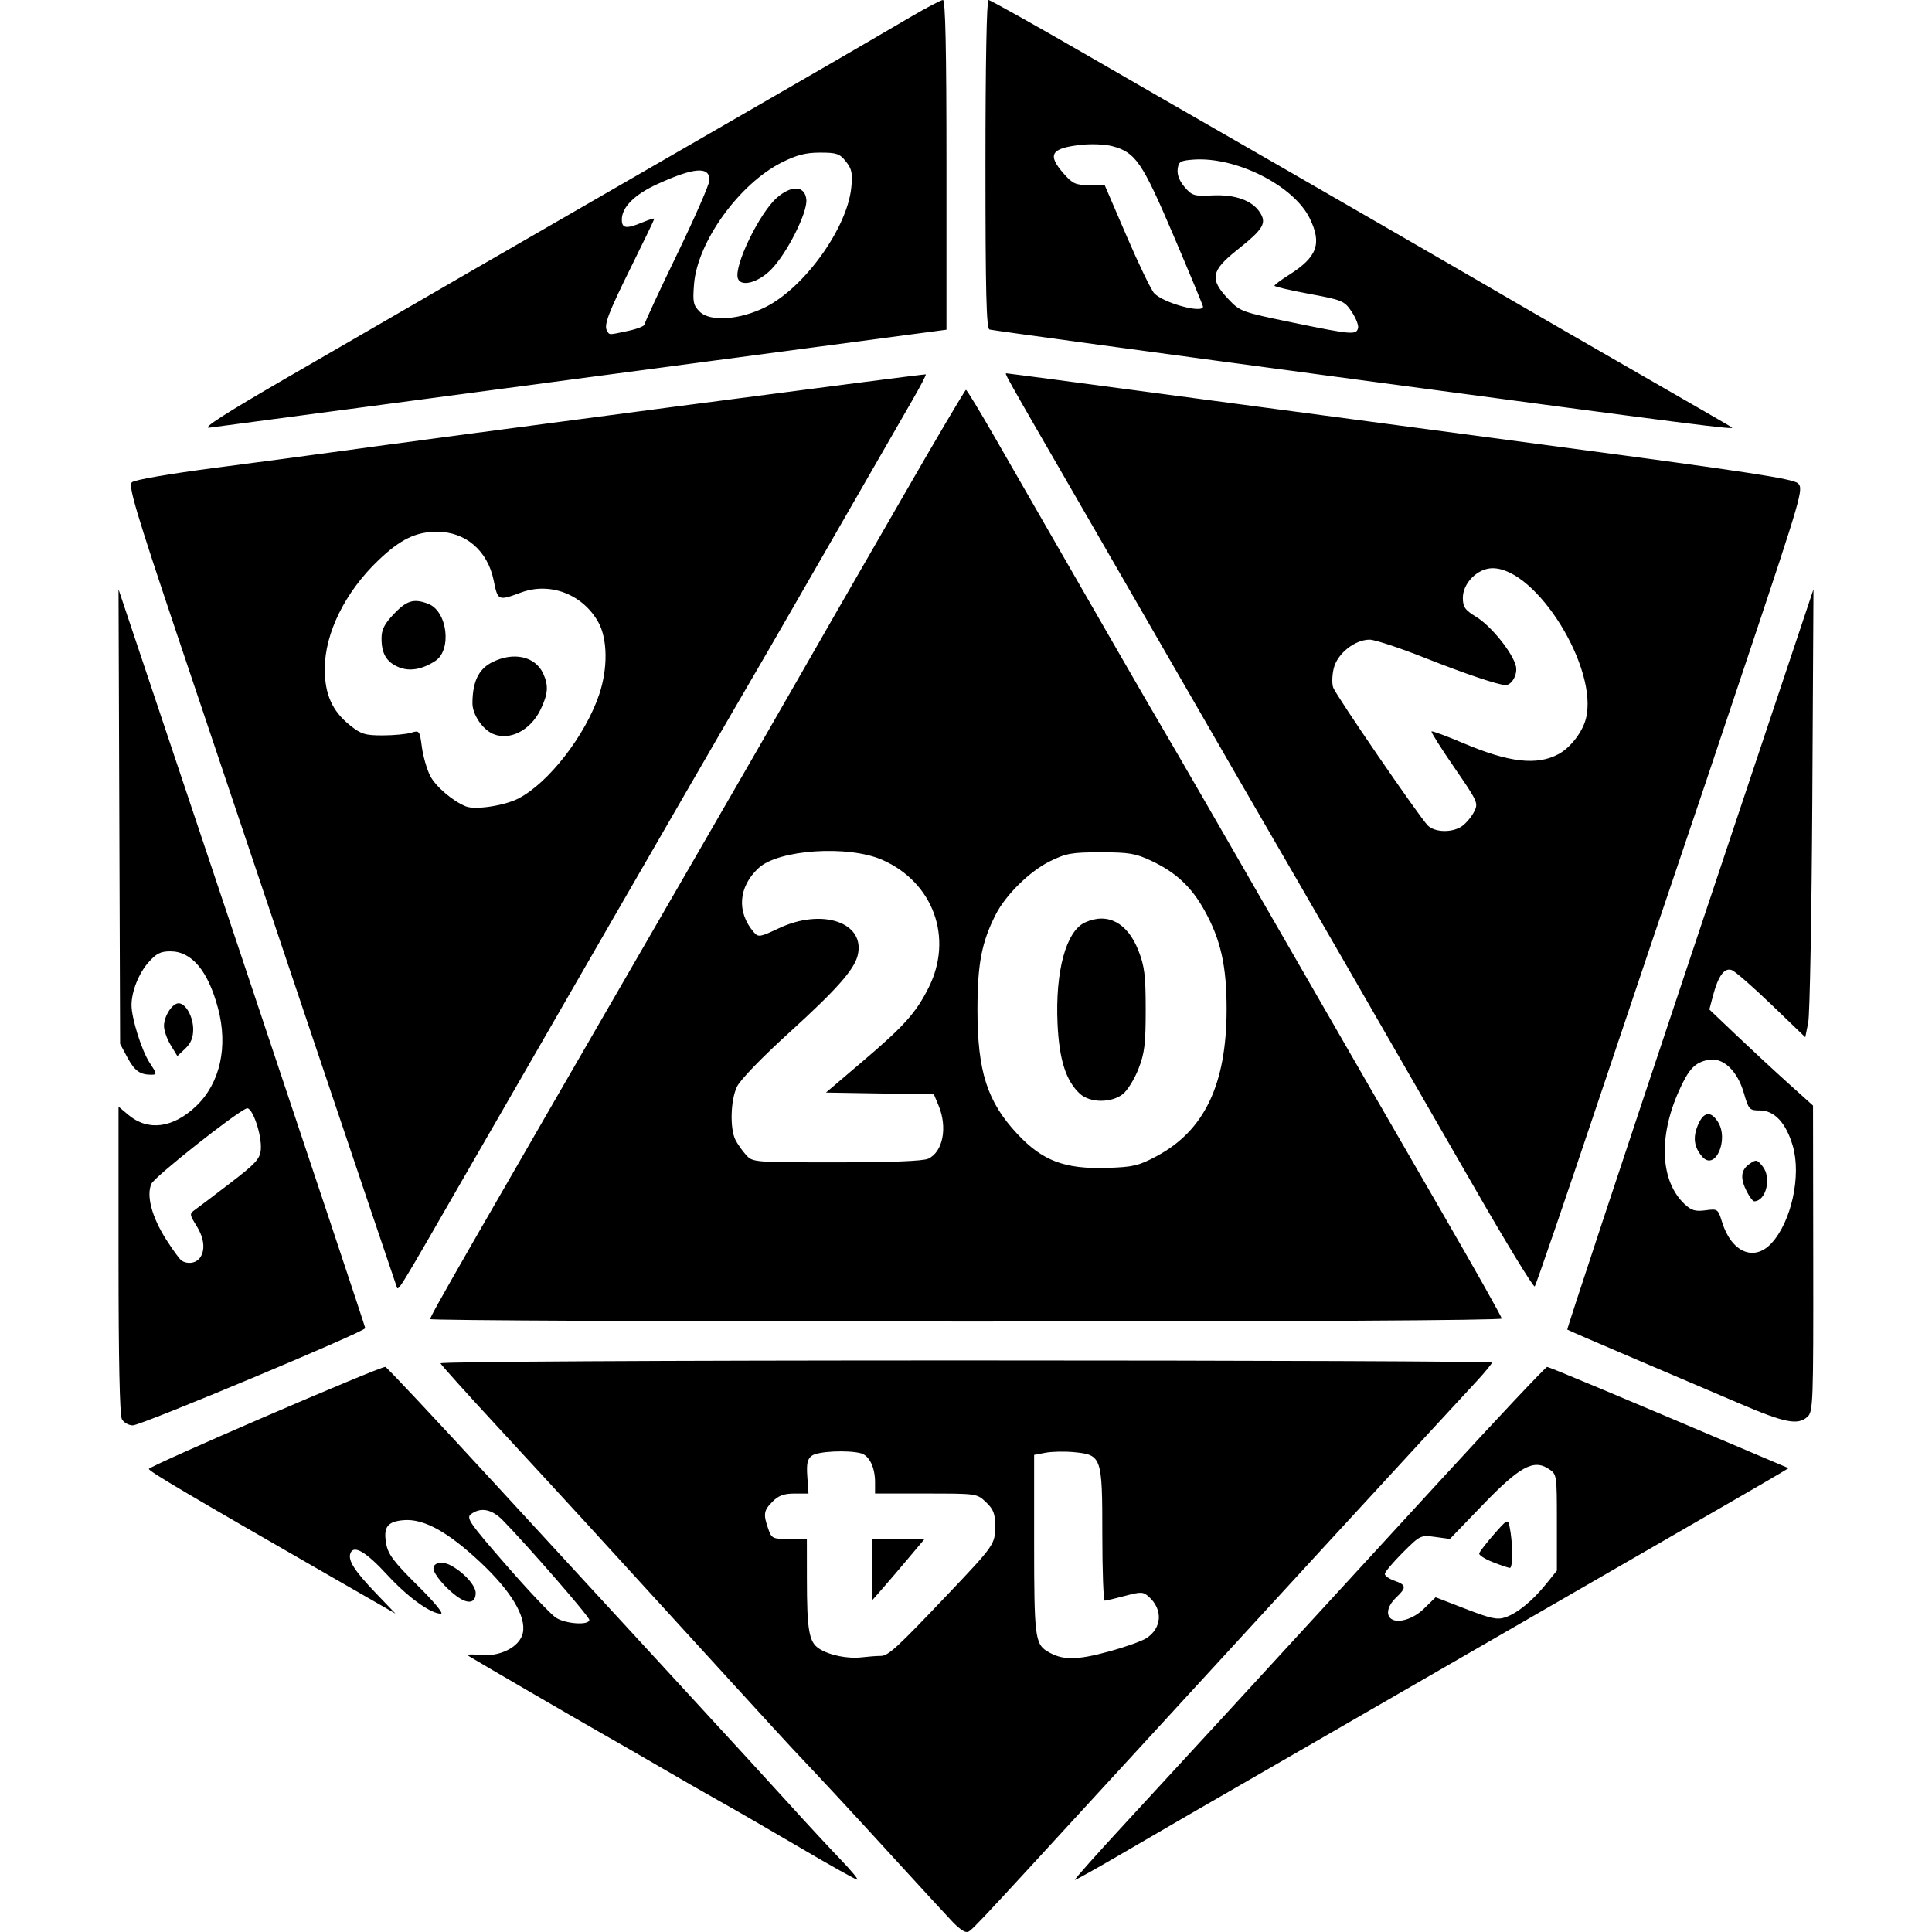
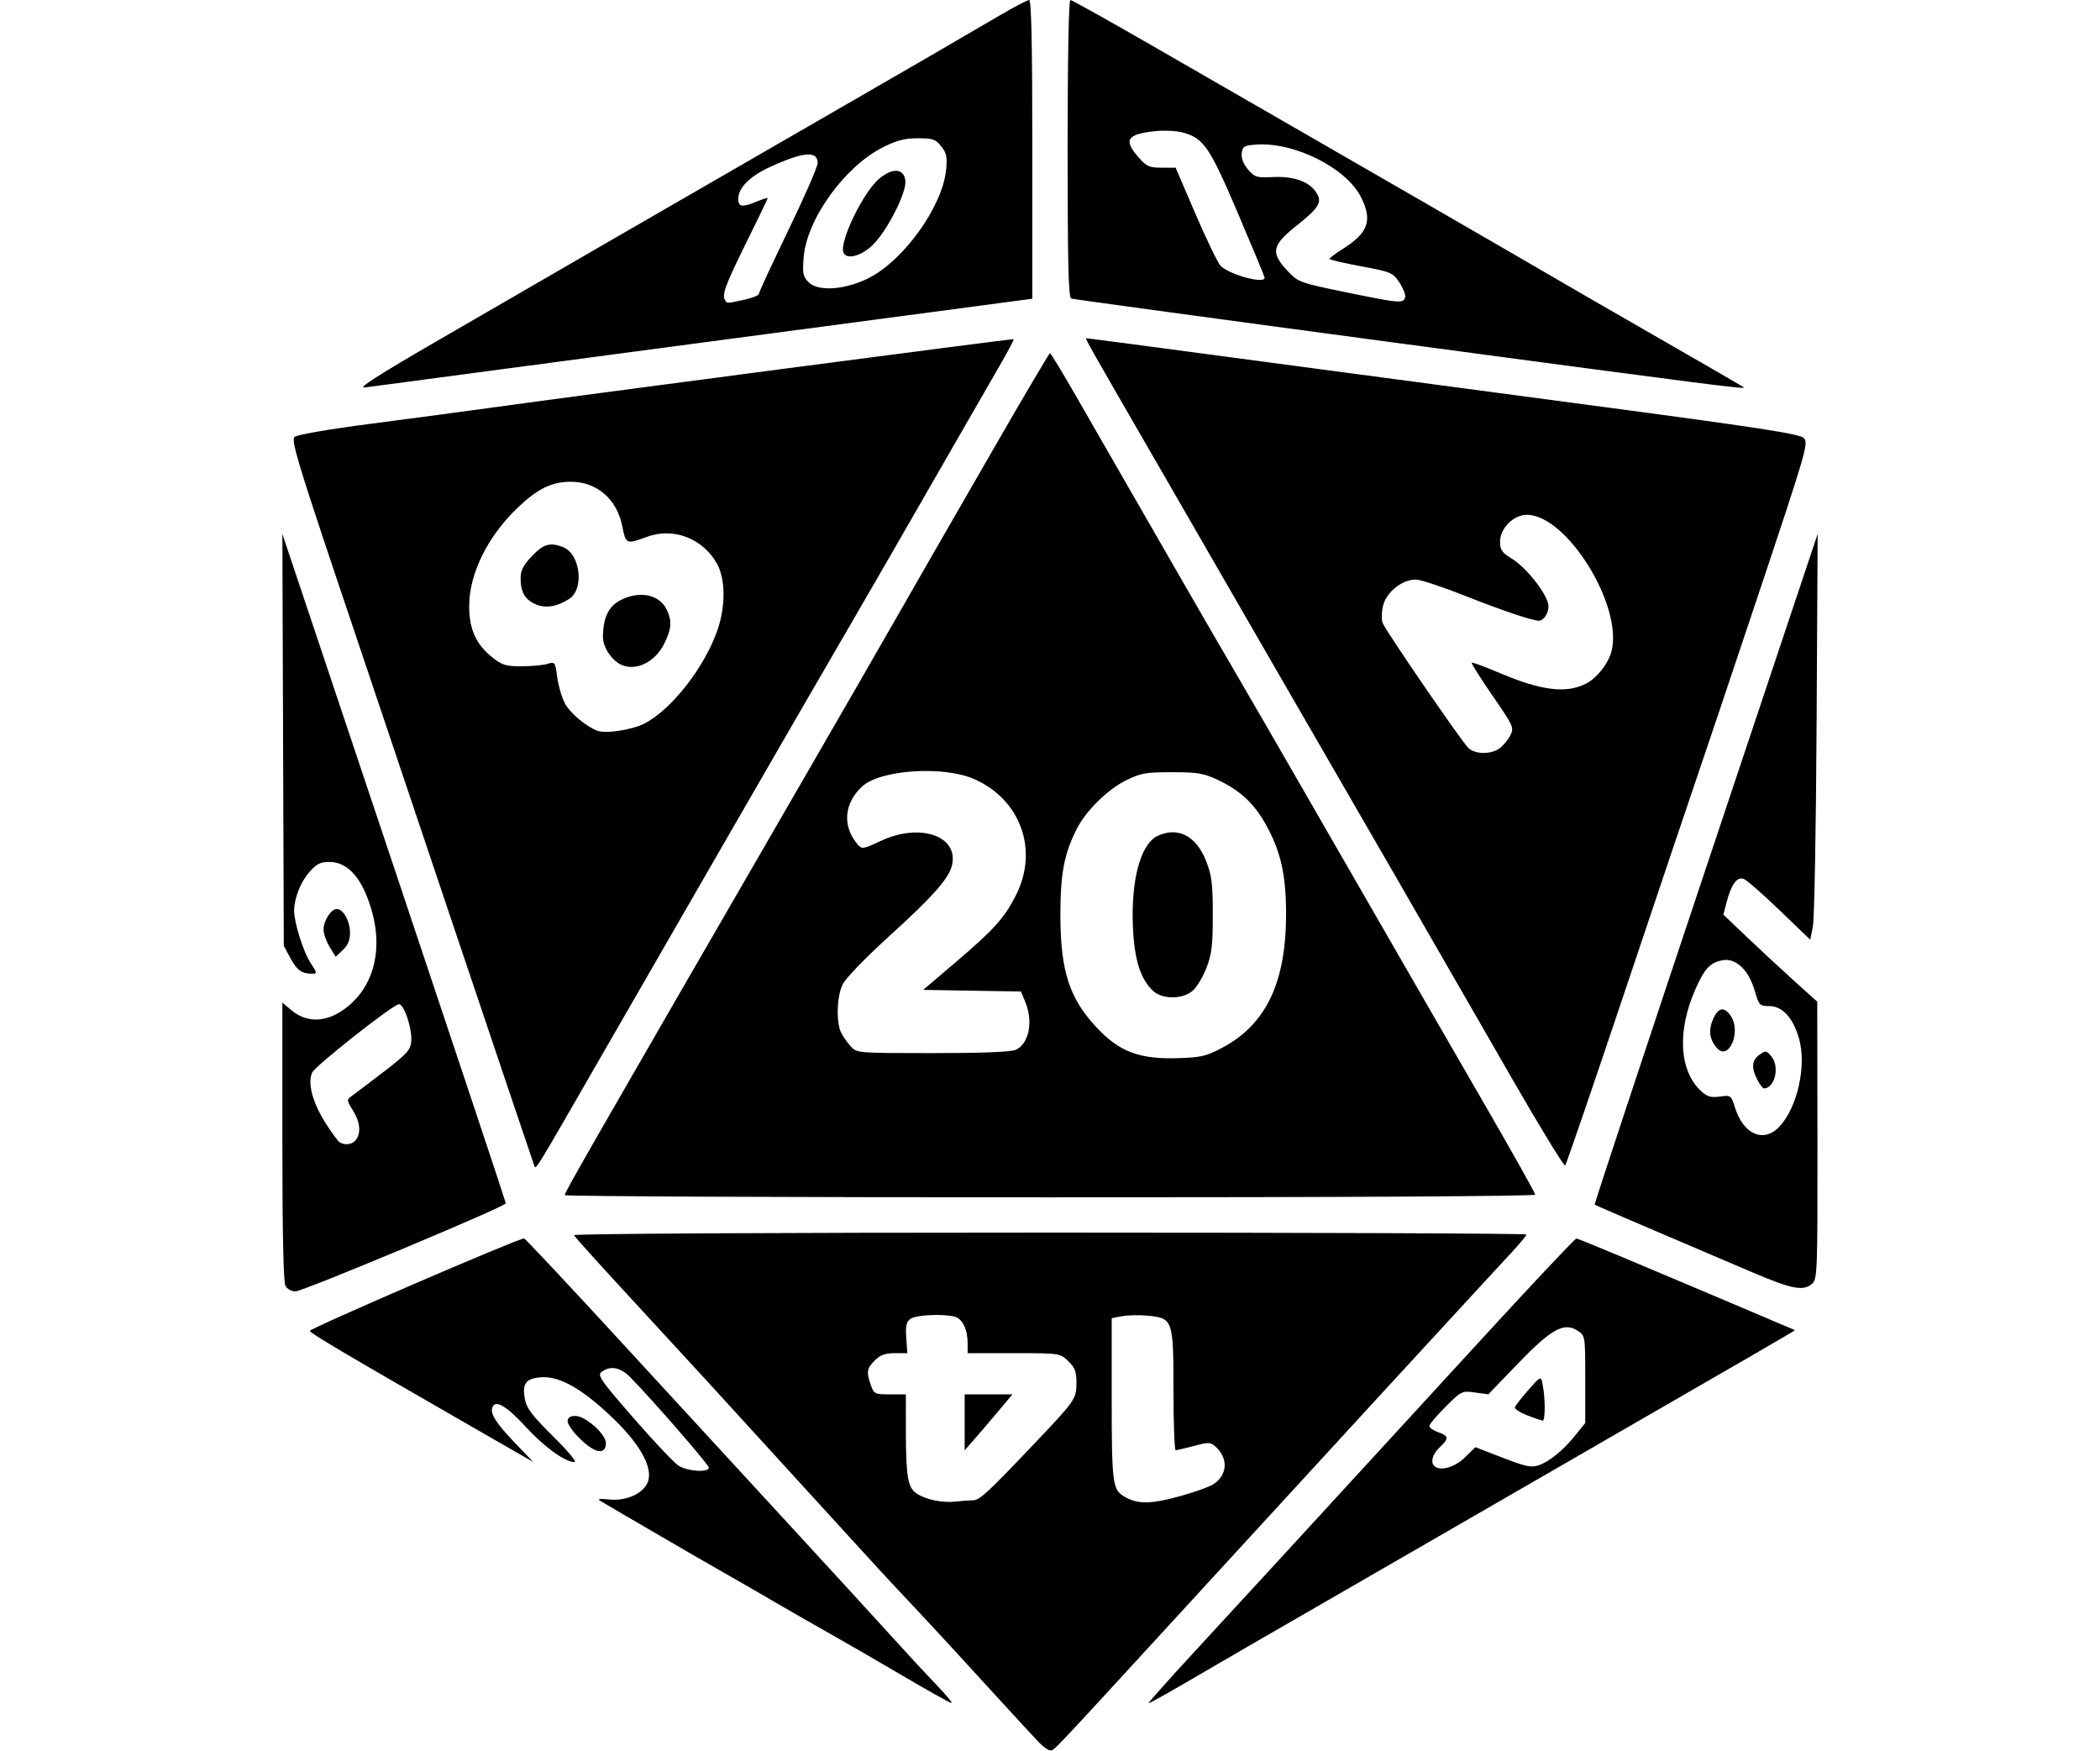
- <svg xmlns="http://www.w3.org/2000/svg" width="100mm" height="100mm" viewBox="0 0 100 100" version="1.1" id="svg8">
+ <svg xmlns="http://www.w3.org/2000/svg" width="120mm" height="100mm" viewBox="0 0 120 100" version="1.1" id="svg8">
  <defs id="defs2" />
  <g id="layer1" transform="translate(0,-197)">
-     <path style="fill:#000000;stroke-width:0.168" d="m 49.355,296.528 c -0.247,-0.257 -1.621,-1.749 -3.054,-3.317 -2.305,-2.522 -3.516,-3.829 -5.294,-5.713 -0.277,-0.294 -1.525,-1.654 -2.773,-3.023 -2.356,-2.584 -5.149,-5.643 -7.91,-8.662 -0.884,-0.967 -2.926,-3.185 -4.538,-4.929 -1.612,-1.744 -2.955,-3.237 -2.986,-3.319 -0.032,-0.086 11.461,-0.149 27.183,-0.149 14.982,0 27.24,0.049 27.24,0.109 0,0.06 -0.356,0.495 -0.791,0.966 -0.435,0.472 -1.594,1.727 -2.576,2.79 -2.006,2.171 -6.612,7.183 -16.129,17.553 -7.944,8.655 -7.476,8.16 -7.721,8.16 -0.112,0 -0.405,-0.21 -0.652,-0.467 z m -3.775,-13.817 c 0.397,-0.002 0.812,-0.383 3.51,-3.223 2.366,-2.491 2.421,-2.569 2.421,-3.493 0,-0.642 -0.086,-0.869 -0.471,-1.238 -0.471,-0.451 -0.476,-0.452 -3.109,-0.452 h -2.638 v -0.58 c 0,-0.777 -0.298,-1.387 -0.735,-1.504 -0.66,-0.177 -2.223,-0.103 -2.529,0.121 -0.24,0.175 -0.29,0.401 -0.242,1.093 l 0.06,0.871 -0.722,-10e-5 c -0.542,-8e-5 -0.824,0.102 -1.134,0.412 -0.462,0.462 -0.493,0.651 -0.228,1.411 0.176,0.506 0.225,0.529 1.092,0.529 h 0.908 l 0.002,2.059 c 0.002,2.667 0.107,3.273 0.625,3.612 0.531,0.348 1.487,0.542 2.23,0.453 0.324,-0.039 0.755,-0.071 0.96,-0.072 z m -0.456,-4.455 v -1.597 h 1.365 1.365 l -0.811,0.966 c -0.446,0.531 -1.06,1.25 -1.365,1.597 l -0.554,0.631 z m 12.321,4.214 c 0.813,-0.224 1.667,-0.53 1.897,-0.681 0.803,-0.526 0.858,-1.479 0.122,-2.141 -0.293,-0.263 -0.399,-0.267 -1.238,-0.044 -0.505,0.134 -0.974,0.245 -1.044,0.246 -0.069,0.001 -0.126,-1.54 -0.126,-3.425 0,-4.033 -0.031,-4.124 -1.472,-4.262 -0.474,-0.046 -1.131,-0.032 -1.46,0.029 l -0.598,0.112 v 4.625 c 0,4.702 0.053,5.152 0.655,5.527 0.789,0.492 1.512,0.495 3.263,0.013 z m -15.934,10.222 c -1.479,-0.869 -3.37,-1.962 -4.201,-2.428 -0.832,-0.467 -2.231,-1.269 -3.109,-1.783 -0.878,-0.514 -2.164,-1.255 -2.857,-1.647 -1.116,-0.631 -6.4,-3.702 -7.058,-4.102 -0.165,-0.1 0.014,-0.124 0.517,-0.07 1.058,0.115 2.098,-0.408 2.258,-1.135 0.187,-0.854 -0.61,-2.179 -2.213,-3.679 -1.667,-1.56 -2.903,-2.241 -3.928,-2.166 -0.873,0.064 -1.092,0.358 -0.927,1.244 0.1,0.531 0.409,0.94 1.612,2.128 0.857,0.847 1.374,1.471 1.218,1.471 -0.531,0 -1.714,-0.855 -2.764,-1.995 -1.111,-1.208 -1.748,-1.586 -1.92,-1.139 -0.142,0.37 0.202,0.909 1.326,2.081 l 1.005,1.048 -3.175,-1.824 c -7.53,-4.326 -9.545,-5.516 -9.591,-5.662 -0.041,-0.131 11.913,-5.29 12.243,-5.284 0.062,10e-4 2.596,2.704 5.63,6.005 3.034,3.301 7.365,8.009 9.625,10.462 2.259,2.453 4.827,5.253 5.705,6.224 0.878,0.971 2.053,2.237 2.609,2.815 0.557,0.578 0.939,1.043 0.849,1.034 -0.09,-0.009 -1.373,-0.727 -2.852,-1.596 z M 30.503,280.843 c 0,-0.169 -3.16,-3.806 -4.474,-5.149 -0.568,-0.581 -1.14,-0.695 -1.642,-0.328 -0.272,0.199 -0.11,0.433 1.816,2.647 1.163,1.336 2.322,2.561 2.577,2.722 0.513,0.325 1.723,0.401 1.723,0.108 z m 27.785,10.48 c 2.707,-2.93 5.604,-6.082 16.292,-17.73 2.947,-3.212 5.421,-5.84 5.498,-5.84 0.113,0 3.277,1.325 11.923,4.995 l 0.576,0.244 -0.492,0.296 c -0.501,0.301 -2.667,1.554 -7.634,4.417 -1.525,0.879 -4.739,2.734 -7.143,4.123 -2.403,1.389 -6.563,3.789 -9.243,5.334 -6.284,3.622 -7.793,4.495 -10.283,5.949 -1.126,0.657 -2.093,1.195 -2.149,1.195 -0.056,0 1.139,-1.342 2.655,-2.983 z m 15.411,-11.055 0.608,-0.593 1.561,0.603 c 1.319,0.51 1.638,0.576 2.059,0.43 0.626,-0.218 1.407,-0.86 2.111,-1.735 l 0.546,-0.679 v -2.493 c 0,-2.486 -10e-4,-2.494 -0.428,-2.774 -0.781,-0.512 -1.493,-0.122 -3.411,1.866 l -1.699,1.762 -0.762,-0.104 c -0.749,-0.103 -0.778,-0.088 -1.684,0.817 -0.507,0.507 -0.922,1.002 -0.922,1.099 0,0.098 0.227,0.256 0.504,0.353 0.613,0.214 0.627,0.355 0.084,0.865 -0.407,0.382 -0.538,0.835 -0.308,1.064 0.317,0.317 1.163,0.084 1.742,-0.481 z m 3.555,-2.418 c -0.399,-0.158 -0.71,-0.358 -0.691,-0.445 0.019,-0.086 0.36,-0.529 0.758,-0.983 0.691,-0.79 0.726,-0.808 0.811,-0.42 0.174,0.8 0.184,2.17 0.016,2.153 -0.092,-0.01 -0.495,-0.147 -0.894,-0.305 z m -53.622,1.766 c -0.597,-0.441 -1.196,-1.158 -1.196,-1.433 0,-0.302 0.445,-0.389 0.869,-0.171 0.672,0.346 1.316,1.048 1.316,1.434 0,0.539 -0.396,0.607 -0.989,0.169 z M 6.308,270.453 C 6.196,270.242 6.135,267.344 6.135,262.203 v -7.925 l 0.509,0.428 c 1.014,0.853 2.304,0.688 3.503,-0.449 1.245,-1.182 1.671,-3.079 1.137,-5.075 -0.517,-1.936 -1.36,-2.941 -2.466,-2.941 -0.511,0 -0.73,0.112 -1.145,0.584 -0.497,0.567 -0.864,1.496 -0.866,2.196 -0.002,0.675 0.526,2.358 0.933,2.976 0.39,0.592 0.395,0.63 0.09,0.63 -0.59,0 -0.866,-0.201 -1.242,-0.903 l -0.371,-0.694 -0.041,-11.764 -0.041,-11.764 6.385,19.067 c 3.512,10.487 6.385,19.115 6.385,19.175 0,0.18 -11.598,5.033 -12.027,5.033 -0.221,0 -0.475,-0.144 -0.571,-0.325 z M 10.315,262.148 c 0.323,-0.389 0.272,-1.027 -0.134,-1.684 -0.379,-0.613 -0.381,-0.639 -0.076,-0.856 0.173,-0.123 0.996,-0.745 1.827,-1.383 1.29,-0.989 1.52,-1.239 1.566,-1.705 0.073,-0.749 -0.441,-2.26 -0.732,-2.149 -0.579,0.222 -4.759,3.532 -4.928,3.901 -0.275,0.603 0.018,1.713 0.76,2.881 0.339,0.533 0.698,1.025 0.798,1.093 0.288,0.195 0.712,0.149 0.918,-0.099 z m 79.765,7.515 c -1.202,-0.514 -3.697,-1.579 -5.546,-2.366 -1.849,-0.787 -3.384,-1.452 -3.412,-1.477 -0.028,-0.025 2.828,-8.657 6.346,-19.182 l 6.397,-19.136 -0.06,10.84 c -0.033,5.962 -0.129,11.178 -0.212,11.592 l -0.152,0.752 -1.741,-1.676 c -0.958,-0.922 -1.884,-1.731 -2.058,-1.797 -0.384,-0.146 -0.707,0.294 -0.98,1.331 l -0.186,0.706 1.391,1.324 c 0.765,0.728 1.972,1.847 2.683,2.487 l 1.292,1.163 0.011,7.915 c 0.01,7.462 -0.007,7.931 -0.297,8.193 -0.496,0.449 -1.159,0.322 -3.474,-0.668 z m 1.604,-8.305 c 1.034,-1.107 1.562,-3.507 1.11,-5.048 -0.348,-1.188 -0.947,-1.834 -1.701,-1.834 -0.545,0 -0.581,-0.04 -0.834,-0.91 -0.338,-1.161 -1.087,-1.858 -1.838,-1.708 -0.701,0.14 -1.008,0.464 -1.519,1.604 -1.077,2.4 -0.961,4.693 0.298,5.868 0.347,0.324 0.554,0.384 1.074,0.315 0.632,-0.085 0.649,-0.073 0.859,0.607 0.483,1.562 1.651,2.069 2.551,1.106 z m -1.264,-2.672 c -0.357,-0.69 -0.32,-1.121 0.122,-1.433 0.354,-0.25 0.398,-0.243 0.688,0.113 0.477,0.584 0.187,1.8 -0.432,1.813 -0.067,0.001 -0.237,-0.221 -0.378,-0.493 z m -2.309,-1.813 c -0.426,-0.485 -0.498,-0.991 -0.232,-1.628 0.292,-0.699 0.655,-0.767 1.031,-0.193 0.6,0.916 -0.131,2.583 -0.8,1.821 z m -65.842,8.401 c 9.25e-4,-0.167 1.258,-2.357 13.868,-24.158 1.925,-3.328 4.234,-7.336 5.132,-8.907 0.898,-1.571 1.774,-3.099 1.946,-3.394 0.172,-0.295 1.75,-3.034 3.506,-6.086 1.756,-3.052 3.231,-5.55 3.277,-5.55 0.046,-5e-4 0.722,1.113 1.502,2.473 0.78,1.361 2.072,3.608 2.872,4.995 0.8,1.386 2.346,4.071 3.435,5.966 1.089,1.895 2.23,3.861 2.534,4.37 0.305,0.508 2.992,5.159 5.971,10.336 2.98,5.176 6.767,11.743 8.417,14.593 1.649,2.85 2.999,5.251 2.999,5.336 0,0.093 -10.996,0.154 -27.73,0.154 -15.251,0 -27.729,-0.057 -27.729,-0.126 z m 37.606,-8.436 c 2.465,-1.319 3.607,-3.711 3.614,-7.572 0.004,-2.265 -0.297,-3.616 -1.148,-5.148 -0.678,-1.22 -1.482,-1.968 -2.756,-2.566 -0.809,-0.38 -1.153,-0.437 -2.613,-0.437 -1.495,0 -1.785,0.051 -2.626,0.464 -1.041,0.511 -2.284,1.731 -2.805,2.752 -0.732,1.435 -0.948,2.56 -0.948,4.935 0,3.186 0.505,4.761 2.062,6.425 1.306,1.397 2.449,1.828 4.653,1.759 1.345,-0.043 1.629,-0.11 2.566,-0.611 z m -3.984,-3.229 c -0.721,-0.671 -1.069,-1.767 -1.153,-3.628 -0.123,-2.714 0.441,-4.787 1.424,-5.235 1.167,-0.532 2.198,0.012 2.763,1.457 0.318,0.814 0.376,1.287 0.376,3.063 0,1.777 -0.058,2.249 -0.376,3.063 -0.207,0.529 -0.571,1.115 -0.808,1.302 -0.597,0.469 -1.709,0.458 -2.225,-0.022 z m -7.852,3.369 c 0.766,-0.349 1.016,-1.619 0.541,-2.756 l -0.242,-0.579 -2.794,-0.046 -2.793,-0.046 1.937,-1.649 c 2.118,-1.804 2.725,-2.482 3.377,-3.782 1.292,-2.572 0.247,-5.451 -2.4,-6.614 -1.76,-0.773 -5.36,-0.536 -6.397,0.421 -1.054,0.973 -1.15,2.291 -0.243,3.333 0.226,0.26 0.32,0.244 1.281,-0.21 2.263,-1.071 4.512,-0.294 4.085,1.41 -0.185,0.738 -1.105,1.774 -3.528,3.976 -1.447,1.315 -2.55,2.457 -2.721,2.818 -0.332,0.7 -0.369,2.179 -0.069,2.76 0.112,0.216 0.358,0.563 0.547,0.771 0.34,0.373 0.398,0.378 4.677,0.378 2.817,0 4.476,-0.065 4.742,-0.187 z m -27.525,6.569 c -0.138,-0.37 -8.308,-24.636 -11.307,-33.58 -2.198,-6.556 -2.574,-7.821 -2.379,-8.004 0.136,-0.127 1.931,-0.438 4.349,-0.753 2.265,-0.295 4.912,-0.647 5.882,-0.782 5.841,-0.811 30.822,-4.09 30.861,-4.051 0.026,0.026 -0.278,0.612 -0.676,1.301 -0.398,0.689 -1.615,2.804 -2.705,4.699 -1.09,1.895 -2.7,4.693 -3.577,6.218 -0.877,1.525 -1.718,2.978 -1.867,3.228 -0.374,0.627 -6.182,10.663 -7.663,13.242 -0.663,1.155 -1.775,3.084 -2.47,4.285 -0.695,1.202 -2.722,4.718 -4.505,7.815 -4.097,7.118 -3.83,6.684 -3.942,6.382 z m 6.312,-25.215 c 1.553,-0.792 3.47,-3.258 4.187,-5.383 0.459,-1.361 0.438,-2.895 -0.051,-3.759 -0.813,-1.436 -2.488,-2.076 -3.987,-1.524 -1.198,0.441 -1.207,0.437 -1.423,-0.627 -0.313,-1.539 -1.453,-2.516 -2.934,-2.516 -1.092,0 -1.894,0.39 -3.033,1.477 -1.72,1.64 -2.773,3.772 -2.775,5.62 -0.002,1.323 0.387,2.189 1.316,2.93 0.563,0.449 0.777,0.515 1.681,0.514 0.569,-6.7e-4 1.233,-0.063 1.474,-0.138 0.426,-0.133 0.442,-0.112 0.555,0.74 0.064,0.482 0.258,1.154 0.431,1.493 0.282,0.552 1.174,1.314 1.852,1.582 0.482,0.19 1.978,-0.036 2.709,-0.408 z m -1.299,-3.341 c -0.549,-0.232 -1.074,-1.008 -1.073,-1.587 0.002,-1.11 0.314,-1.766 1.009,-2.121 1.11,-0.566 2.244,-0.316 2.655,0.584 0.284,0.624 0.251,1.055 -0.144,1.87 -0.516,1.065 -1.589,1.615 -2.447,1.253 z m -4.897,-3.461 c -0.626,-0.263 -0.882,-0.696 -0.882,-1.488 0,-0.457 0.147,-0.747 0.646,-1.271 0.661,-0.695 1.027,-0.802 1.772,-0.518 0.989,0.376 1.237,2.386 0.365,2.957 -0.681,0.446 -1.338,0.557 -1.901,0.321 z m 55.728,27.013 c -4.28,-7.442 -9.608,-16.68 -10.633,-18.435 -0.486,-0.832 -2.081,-3.592 -3.546,-6.134 -1.464,-2.542 -4.17,-7.231 -6.013,-10.42 -4.399,-7.613 -4.182,-7.227 -4.052,-7.227 0.063,0 3.753,0.487 8.2,1.083 4.447,0.595 13.569,1.811 20.27,2.7 9.876,1.311 12.241,1.673 12.484,1.911 0.287,0.281 0.179,0.655 -2.561,8.854 -1.573,4.708 -3.211,9.582 -3.64,10.829 -0.428,1.248 -2.25,6.655 -4.048,12.016 -1.798,5.361 -3.32,9.8 -3.382,9.864 -0.062,0.064 -1.448,-2.204 -3.08,-5.042 z m -0.683,-18.782 c 0.206,-0.144 0.484,-0.474 0.617,-0.732 0.237,-0.458 0.211,-0.516 -1.008,-2.288 -0.688,-1 -1.223,-1.846 -1.187,-1.882 0.035,-0.035 0.772,0.237 1.638,0.604 2.372,1.008 3.818,1.173 4.939,0.567 0.607,-0.329 1.225,-1.125 1.407,-1.812 0.684,-2.586 -2.542,-7.804 -4.827,-7.807 -0.771,-0.001 -1.543,0.772 -1.537,1.541 0.004,0.472 0.112,0.624 0.694,0.979 0.77,0.469 1.89,1.861 2.052,2.551 0.099,0.418 -0.211,0.982 -0.537,0.977 -0.384,-0.007 -2.112,-0.59 -4.172,-1.407 -1.308,-0.519 -2.595,-0.944 -2.86,-0.944 -0.764,0 -1.664,0.713 -1.856,1.47 -0.091,0.357 -0.104,0.812 -0.031,1.011 0.159,0.429 4.463,6.705 4.894,7.137 0.368,0.368 1.273,0.386 1.774,0.035 z M 8.834,251.093 c -0.19,-0.311 -0.346,-0.757 -0.346,-0.991 -7.48e-4,-0.506 0.429,-1.172 0.756,-1.172 0.369,0 0.756,0.692 0.756,1.353 0,0.425 -0.123,0.721 -0.41,0.991 l -0.41,0.386 z M 14.958,216.489 c 6.481,-3.757 12.198,-7.061 21.932,-12.674 5.614,-3.237 7.522,-4.343 10.197,-5.911 C 47.934,197.407 48.709,197 48.808,197 c 0.127,0 0.181,2.55 0.181,8.533 v 8.533 l -18.781,2.495 c -10.329,1.372 -19.045,2.531 -19.369,2.575 -0.42,0.058 0.754,-0.698 4.117,-2.647 z m 17.554,-2.361 c 0.467,-0.1 0.849,-0.251 0.849,-0.335 0,-0.084 0.756,-1.716 1.681,-3.626 0.924,-1.91 1.681,-3.642 1.681,-3.849 0,-0.718 -0.802,-0.655 -2.699,0.211 -1.181,0.539 -1.838,1.196 -1.838,1.836 0,0.465 0.229,0.495 1.072,0.143 0.335,-0.14 0.609,-0.223 0.609,-0.186 0,0.038 -0.528,1.135 -1.173,2.438 -1.227,2.477 -1.452,3.076 -1.27,3.371 0.134,0.216 0.06,0.216 1.09,-0.004 z m 7.13,-1.243 c 2.011,-1.018 4.208,-4.085 4.42,-6.173 0.075,-0.743 0.03,-0.964 -0.276,-1.351 -0.323,-0.408 -0.479,-0.462 -1.335,-0.462 -0.74,0 -1.207,0.119 -1.977,0.504 -2.201,1.1 -4.374,4.108 -4.55,6.298 -0.075,0.931 -0.041,1.098 0.291,1.43 0.54,0.54 2.095,0.428 3.427,-0.246 z m -1.451,-1.474 c -0.215,-0.632 1.111,-3.377 2.015,-4.171 0.765,-0.671 1.448,-0.637 1.53,0.078 0.076,0.665 -1.01,2.821 -1.838,3.649 -0.668,0.668 -1.551,0.898 -1.706,0.444 z m 31.975,5.227 c -10.306,-1.38 -18.833,-2.541 -18.949,-2.581 -0.164,-0.057 -0.21,-1.922 -0.21,-8.565 0,-5.16 0.062,-8.492 0.157,-8.492 0.086,0 2.336,1.258 5,2.796 2.663,1.538 5.863,3.381 7.111,4.095 3.031,1.736 13.647,7.868 15.545,8.98 0.832,0.487 3.592,2.08 6.134,3.54 2.542,1.459 4.653,2.68 4.692,2.713 0.156,0.133 -1.478,-0.076 -19.481,-2.486 z m 0.13,-2.675 c 0.027,-0.142 -0.126,-0.52 -0.34,-0.838 -0.371,-0.552 -0.476,-0.596 -2.191,-0.915 -0.99,-0.184 -1.8,-0.373 -1.8,-0.42 1.65e-4,-0.047 0.34,-0.3 0.756,-0.563 1.456,-0.92 1.71,-1.608 1.076,-2.916 -0.823,-1.7 -3.82,-3.214 -6.034,-3.049 -0.674,0.05 -0.762,0.104 -0.808,0.499 -0.033,0.283 0.098,0.615 0.362,0.923 0.381,0.443 0.492,0.477 1.42,0.431 1.18,-0.059 2.066,0.253 2.469,0.868 0.373,0.569 0.192,0.87 -1.172,1.955 -1.351,1.075 -1.431,1.509 -0.465,2.532 0.621,0.658 0.672,0.677 3.403,1.239 3.019,0.622 3.249,0.639 3.323,0.254 z m -8.029,-1.094 c 0,-0.053 -0.682,-1.698 -1.516,-3.655 -1.63,-3.826 -1.969,-4.323 -3.17,-4.646 -0.374,-0.101 -1.096,-0.131 -1.645,-0.069 -1.547,0.174 -1.742,0.503 -0.878,1.487 0.46,0.524 0.616,0.594 1.321,0.594 h 0.799 l 1.139,2.647 c 0.626,1.456 1.268,2.784 1.425,2.952 0.473,0.503 2.525,1.065 2.525,0.691 z" id="path861" />
+     <path style="fill:#000000;stroke-width:0.168" d="m 59.355,296.528 c -0.247,-0.257 -1.621,-1.749 -3.054,-3.317 -2.305,-2.522 -3.516,-3.829 -5.294,-5.713 -0.277,-0.294 -1.525,-1.654 -2.773,-3.023 -2.356,-2.584 -5.149,-5.643 -7.91,-8.662 -0.884,-0.967 -2.926,-3.185 -4.538,-4.929 -1.612,-1.744 -2.955,-3.237 -2.986,-3.319 -0.032,-0.086 11.461,-0.149 27.183,-0.149 14.982,0 27.24,0.049 27.24,0.109 0,0.06 -0.356,0.495 -0.791,0.966 -0.435,0.472 -1.594,1.727 -2.576,2.79 -2.006,2.171 -6.612,7.183 -16.129,17.553 -7.944,8.655 -7.476,8.16 -7.721,8.16 -0.112,0 -0.405,-0.21 -0.652,-0.467 z m -3.775,-13.817 c 0.397,-0.002 0.812,-0.383 3.51,-3.223 2.366,-2.491 2.421,-2.569 2.421,-3.493 0,-0.642 -0.086,-0.869 -0.471,-1.238 -0.471,-0.451 -0.476,-0.452 -3.109,-0.452 h -2.638 v -0.58 c 0,-0.777 -0.298,-1.387 -0.735,-1.504 -0.66,-0.177 -2.223,-0.103 -2.529,0.121 -0.24,0.175 -0.29,0.401 -0.242,1.093 l 0.06,0.871 -0.722,-10e-5 c -0.542,-8e-5 -0.824,0.102 -1.134,0.412 -0.462,0.462 -0.493,0.651 -0.228,1.411 0.176,0.506 0.225,0.529 1.092,0.529 h 0.908 l 0.002,2.059 c 0.002,2.667 0.107,3.273 0.625,3.612 0.531,0.348 1.487,0.542 2.23,0.453 0.324,-0.039 0.755,-0.071 0.96,-0.072 z m -0.456,-4.455 v -1.597 h 1.365 1.365 l -0.811,0.966 c -0.446,0.531 -1.06,1.25 -1.365,1.597 l -0.554,0.631 z m 12.321,4.214 c 0.813,-0.224 1.667,-0.53 1.897,-0.681 0.803,-0.526 0.858,-1.479 0.122,-2.141 -0.293,-0.263 -0.399,-0.267 -1.238,-0.044 -0.505,0.134 -0.974,0.245 -1.044,0.246 -0.069,0.001 -0.126,-1.54 -0.126,-3.425 0,-4.033 -0.031,-4.124 -1.472,-4.262 -0.474,-0.046 -1.131,-0.032 -1.46,0.029 l -0.598,0.112 v 4.625 c 0,4.702 0.053,5.152 0.655,5.527 0.789,0.492 1.512,0.495 3.263,0.013 z m -15.934,10.222 c -1.479,-0.869 -3.37,-1.962 -4.201,-2.428 -0.832,-0.467 -2.231,-1.269 -3.109,-1.783 -0.878,-0.514 -2.164,-1.255 -2.857,-1.647 -1.116,-0.631 -6.4,-3.702 -7.058,-4.102 -0.165,-0.1 0.014,-0.124 0.517,-0.07 1.058,0.115 2.098,-0.408 2.258,-1.135 0.187,-0.854 -0.61,-2.179 -2.213,-3.679 -1.667,-1.56 -2.903,-2.241 -3.928,-2.166 -0.873,0.064 -1.092,0.358 -0.927,1.244 0.1,0.531 0.409,0.94 1.612,2.128 0.857,0.847 1.374,1.471 1.218,1.471 -0.531,0 -1.714,-0.855 -2.764,-1.995 -1.111,-1.208 -1.748,-1.586 -1.92,-1.139 -0.142,0.37 0.202,0.909 1.326,2.081 l 1.005,1.048 -3.175,-1.824 c -7.53,-4.326 -9.545,-5.516 -9.591,-5.662 -0.041,-0.131 11.913,-5.29 12.243,-5.284 0.062,10e-4 2.596,2.704 5.63,6.005 3.034,3.301 7.365,8.009 9.625,10.462 2.259,2.453 4.827,5.253 5.705,6.224 0.878,0.971 2.053,2.237 2.609,2.815 0.557,0.578 0.939,1.043 0.849,1.034 -0.09,-0.009 -1.373,-0.727 -2.852,-1.596 z M 40.504,280.843 c 0,-0.169 -3.16,-3.806 -4.474,-5.149 -0.568,-0.581 -1.14,-0.695 -1.642,-0.328 -0.272,0.199 -0.11,0.433 1.816,2.647 1.163,1.336 2.322,2.561 2.577,2.722 0.513,0.325 1.723,0.401 1.723,0.108 z m 27.785,10.48 c 2.707,-2.93 5.604,-6.082 16.292,-17.73 2.947,-3.212 5.421,-5.84 5.498,-5.84 0.113,0 3.277,1.325 11.923,4.995 l 0.576,0.244 -0.492,0.296 c -0.501,0.301 -2.667,1.554 -7.634,4.417 -1.525,0.879 -4.739,2.734 -7.143,4.123 -2.403,1.389 -6.563,3.789 -9.243,5.334 -6.284,3.622 -7.793,4.495 -10.283,5.949 -1.126,0.657 -2.093,1.195 -2.149,1.195 -0.056,0 1.139,-1.342 2.655,-2.983 z m 15.411,-11.055 0.608,-0.593 1.561,0.603 c 1.319,0.51 1.638,0.576 2.059,0.43 0.626,-0.218 1.407,-0.86 2.111,-1.735 l 0.546,-0.679 v -2.493 c 0,-2.486 -10e-4,-2.494 -0.428,-2.774 -0.781,-0.512 -1.493,-0.122 -3.411,1.866 l -1.699,1.762 -0.762,-0.104 c -0.749,-0.103 -0.778,-0.088 -1.684,0.817 -0.507,0.507 -0.922,1.002 -0.922,1.099 0,0.098 0.227,0.256 0.504,0.353 0.613,0.214 0.627,0.355 0.084,0.865 -0.407,0.382 -0.538,0.835 -0.308,1.064 0.317,0.317 1.163,0.084 1.742,-0.481 z m 3.555,-2.418 c -0.399,-0.158 -0.71,-0.358 -0.691,-0.445 0.019,-0.086 0.36,-0.529 0.758,-0.983 0.691,-0.79 0.726,-0.808 0.811,-0.42 0.174,0.8 0.184,2.17 0.016,2.153 -0.092,-0.01 -0.495,-0.147 -0.894,-0.305 z m -53.622,1.766 c -0.597,-0.441 -1.196,-1.158 -1.196,-1.433 0,-0.302 0.445,-0.389 0.869,-0.171 0.672,0.346 1.316,1.048 1.316,1.434 0,0.539 -0.396,0.607 -0.989,0.169 z M 16.309,270.453 C 16.196,270.242 16.135,267.344 16.135,262.203 v -7.925 l 0.509,0.428 c 1.014,0.853 2.304,0.688 3.503,-0.449 1.245,-1.182 1.671,-3.079 1.137,-5.075 -0.517,-1.936 -1.36,-2.941 -2.466,-2.941 -0.511,0 -0.73,0.112 -1.145,0.584 -0.497,0.567 -0.864,1.496 -0.866,2.196 -0.002,0.675 0.526,2.358 0.933,2.976 0.39,0.592 0.395,0.63 0.09,0.63 -0.59,0 -0.866,-0.201 -1.242,-0.903 l -0.371,-0.694 -0.041,-11.764 -0.041,-11.764 6.385,19.067 c 3.512,10.487 6.385,19.115 6.385,19.175 0,0.18 -11.598,5.033 -12.027,5.033 -0.221,0 -0.475,-0.144 -0.571,-0.325 z m 4.007,-8.305 c 0.323,-0.389 0.272,-1.027 -0.134,-1.684 -0.379,-0.613 -0.381,-0.639 -0.076,-0.856 0.173,-0.123 0.996,-0.745 1.827,-1.383 1.29,-0.989 1.52,-1.239 1.566,-1.705 0.073,-0.749 -0.441,-2.26 -0.732,-2.149 -0.579,0.222 -4.759,3.532 -4.928,3.901 -0.275,0.603 0.018,1.713 0.76,2.881 0.339,0.533 0.698,1.025 0.798,1.093 0.288,0.195 0.712,0.149 0.918,-0.099 z m 79.765,7.515 c -1.202,-0.514 -3.697,-1.579 -5.546,-2.366 -1.849,-0.787 -3.384,-1.452 -3.412,-1.477 -0.028,-0.025 2.828,-8.657 6.346,-19.182 l 6.397,-19.136 -0.06,10.84 c -0.033,5.962 -0.129,11.178 -0.212,11.592 l -0.152,0.752 -1.741,-1.676 c -0.958,-0.922 -1.884,-1.731 -2.058,-1.797 -0.384,-0.146 -0.707,0.294 -0.98,1.331 l -0.186,0.706 1.391,1.324 c 0.765,0.728 1.972,1.847 2.683,2.487 l 1.292,1.163 0.011,7.915 c 0.01,7.462 -0.007,7.931 -0.297,8.193 -0.496,0.449 -1.159,0.322 -3.474,-0.668 z m 1.604,-8.305 c 1.034,-1.107 1.562,-3.507 1.11,-5.048 -0.348,-1.188 -0.947,-1.834 -1.701,-1.834 -0.545,0 -0.581,-0.04 -0.834,-0.91 -0.338,-1.161 -1.087,-1.858 -1.838,-1.708 -0.701,0.14 -1.008,0.464 -1.519,1.604 -1.077,2.4 -0.961,4.693 0.298,5.868 0.347,0.324 0.554,0.384 1.074,0.315 0.632,-0.085 0.649,-0.073 0.859,0.607 0.483,1.562 1.651,2.069 2.551,1.106 z m -1.264,-2.672 c -0.357,-0.69 -0.32,-1.121 0.122,-1.433 0.354,-0.25 0.398,-0.243 0.688,0.113 0.477,0.584 0.187,1.8 -0.432,1.813 -0.067,0.001 -0.237,-0.221 -0.378,-0.493 z m -2.309,-1.813 c -0.426,-0.485 -0.498,-0.991 -0.232,-1.628 0.292,-0.699 0.655,-0.767 1.031,-0.193 0.6,0.916 -0.131,2.583 -0.8,1.821 z m -65.842,8.401 c 9.25e-4,-0.167 1.258,-2.357 13.868,-24.158 1.925,-3.328 4.234,-7.336 5.132,-8.907 0.898,-1.571 1.774,-3.099 1.946,-3.394 0.172,-0.295 1.75,-3.034 3.506,-6.086 1.756,-3.052 3.231,-5.55 3.277,-5.55 0.046,-5e-4 0.722,1.113 1.502,2.473 0.78,1.361 2.072,3.608 2.872,4.995 0.8,1.386 2.346,4.071 3.435,5.966 1.089,1.895 2.23,3.861 2.534,4.37 0.305,0.508 2.992,5.159 5.971,10.336 2.98,5.176 6.767,11.743 8.417,14.593 1.649,2.85 2.999,5.251 2.999,5.336 0,0.093 -10.996,0.154 -27.73,0.154 -15.251,0 -27.729,-0.057 -27.729,-0.126 z m 37.606,-8.436 c 2.465,-1.319 3.607,-3.711 3.614,-7.572 0.004,-2.265 -0.297,-3.616 -1.148,-5.148 -0.678,-1.22 -1.482,-1.968 -2.756,-2.566 -0.809,-0.38 -1.153,-0.437 -2.613,-0.437 -1.495,0 -1.785,0.051 -2.626,0.464 -1.041,0.511 -2.284,1.731 -2.805,2.752 -0.732,1.435 -0.948,2.56 -0.948,4.935 0,3.186 0.505,4.761 2.062,6.425 1.306,1.397 2.449,1.828 4.653,1.759 1.345,-0.043 1.629,-0.11 2.566,-0.611 z m -3.984,-3.229 c -0.721,-0.671 -1.069,-1.767 -1.153,-3.628 -0.123,-2.714 0.441,-4.787 1.424,-5.235 1.167,-0.532 2.198,0.012 2.763,1.457 0.318,0.814 0.376,1.287 0.376,3.063 0,1.777 -0.058,2.249 -0.376,3.063 -0.207,0.529 -0.571,1.115 -0.808,1.302 -0.597,0.469 -1.709,0.458 -2.225,-0.022 z m -7.852,3.369 c 0.766,-0.349 1.016,-1.619 0.541,-2.756 l -0.242,-0.579 -2.794,-0.046 -2.793,-0.046 1.937,-1.649 c 2.118,-1.804 2.725,-2.482 3.377,-3.782 1.292,-2.572 0.247,-5.451 -2.4,-6.614 -1.76,-0.773 -5.36,-0.536 -6.397,0.421 -1.054,0.973 -1.15,2.291 -0.243,3.333 0.226,0.26 0.32,0.244 1.281,-0.21 2.263,-1.071 4.512,-0.294 4.085,1.41 -0.185,0.738 -1.105,1.774 -3.528,3.976 -1.447,1.315 -2.55,2.457 -2.721,2.818 -0.332,0.7 -0.369,2.179 -0.069,2.76 0.112,0.216 0.358,0.563 0.547,0.771 0.34,0.373 0.398,0.378 4.677,0.378 2.817,0 4.476,-0.065 4.742,-0.187 z m -27.525,6.569 c -0.138,-0.37 -8.308,-24.636 -11.307,-33.58 -2.198,-6.556 -2.574,-7.821 -2.379,-8.004 0.136,-0.127 1.931,-0.438 4.349,-0.753 2.265,-0.295 4.912,-0.647 5.882,-0.782 5.841,-0.811 30.822,-4.09 30.861,-4.051 0.026,0.026 -0.278,0.612 -0.676,1.301 -0.398,0.689 -1.615,2.804 -2.705,4.699 -1.09,1.895 -2.7,4.693 -3.577,6.218 -0.877,1.525 -1.718,2.978 -1.867,3.228 -0.374,0.627 -6.182,10.663 -7.663,13.242 -0.663,1.155 -1.775,3.084 -2.47,4.285 -0.695,1.202 -2.722,4.718 -4.505,7.815 -4.097,7.118 -3.83,6.684 -3.942,6.382 z m 6.312,-25.215 c 1.553,-0.792 3.47,-3.258 4.187,-5.383 0.459,-1.361 0.438,-2.895 -0.051,-3.759 -0.813,-1.436 -2.488,-2.076 -3.987,-1.524 -1.198,0.441 -1.207,0.437 -1.423,-0.627 -0.313,-1.539 -1.453,-2.516 -2.934,-2.516 -1.092,0 -1.894,0.39 -3.033,1.477 -1.72,1.64 -2.773,3.772 -2.775,5.62 -0.002,1.323 0.387,2.189 1.316,2.93 0.563,0.449 0.777,0.515 1.681,0.514 0.569,-6.7e-4 1.233,-0.063 1.474,-0.138 0.426,-0.133 0.442,-0.112 0.555,0.74 0.064,0.482 0.258,1.154 0.431,1.493 0.282,0.552 1.174,1.314 1.852,1.582 0.482,0.19 1.978,-0.036 2.709,-0.408 z m -1.299,-3.341 c -0.549,-0.232 -1.074,-1.008 -1.073,-1.587 0.002,-1.11 0.314,-1.766 1.009,-2.121 1.11,-0.566 2.244,-0.316 2.655,0.584 0.284,0.624 0.251,1.055 -0.144,1.87 -0.516,1.065 -1.589,1.615 -2.447,1.253 z m -4.897,-3.461 c -0.626,-0.263 -0.882,-0.696 -0.882,-1.488 0,-0.457 0.147,-0.747 0.646,-1.271 0.661,-0.695 1.027,-0.802 1.772,-0.518 0.989,0.376 1.237,2.386 0.365,2.957 -0.681,0.446 -1.338,0.557 -1.901,0.321 z m 55.728,27.013 c -4.28,-7.442 -9.608,-16.68 -10.633,-18.435 -0.486,-0.832 -2.081,-3.592 -3.546,-6.134 -1.464,-2.542 -4.17,-7.231 -6.013,-10.42 -4.399,-7.613 -4.182,-7.227 -4.052,-7.227 0.063,0 3.753,0.487 8.2,1.083 4.447,0.595 13.569,1.811 20.27,2.7 9.876,1.311 12.241,1.673 12.484,1.911 0.287,0.281 0.179,0.655 -2.561,8.854 -1.573,4.708 -3.211,9.582 -3.64,10.829 -0.428,1.248 -2.25,6.655 -4.048,12.016 -1.798,5.361 -3.32,9.8 -3.382,9.864 -0.062,0.064 -1.448,-2.204 -3.08,-5.042 z m -0.683,-18.782 c 0.206,-0.144 0.484,-0.474 0.617,-0.732 0.237,-0.458 0.211,-0.516 -1.008,-2.288 -0.688,-1 -1.223,-1.846 -1.187,-1.882 0.035,-0.035 0.772,0.237 1.638,0.604 2.372,1.008 3.818,1.173 4.939,0.567 0.607,-0.329 1.225,-1.125 1.407,-1.812 0.684,-2.586 -2.542,-7.804 -4.827,-7.807 -0.771,-0.001 -1.543,0.772 -1.537,1.541 0.004,0.472 0.112,0.624 0.694,0.979 0.77,0.469 1.89,1.861 2.052,2.551 0.099,0.418 -0.211,0.982 -0.537,0.977 -0.384,-0.007 -2.112,-0.59 -4.172,-1.407 -1.308,-0.519 -2.595,-0.944 -2.86,-0.944 -0.764,0 -1.664,0.713 -1.856,1.47 -0.091,0.357 -0.104,0.812 -0.031,1.011 0.159,0.429 4.463,6.705 4.894,7.137 0.368,0.368 1.273,0.386 1.774,0.035 z m -66.841,11.332 c -0.19,-0.311 -0.346,-0.757 -0.346,-0.991 -7.48e-4,-0.506 0.429,-1.172 0.756,-1.172 0.369,0 0.756,0.692 0.756,1.353 0,0.425 -0.123,0.721 -0.41,0.991 l -0.41,0.386 z M 24.958,216.489 c 6.481,-3.757 12.198,-7.061 21.932,-12.674 5.614,-3.237 7.522,-4.343 10.197,-5.911 C 57.934,197.407 58.709,197 58.809,197 c 0.127,0 0.181,2.55 0.181,8.533 v 8.533 l -18.781,2.495 c -10.329,1.372 -19.045,2.531 -19.369,2.575 -0.42,0.058 0.754,-0.698 4.117,-2.647 z m 17.554,-2.361 c 0.467,-0.1 0.849,-0.251 0.849,-0.335 0,-0.084 0.756,-1.716 1.681,-3.626 0.924,-1.91 1.681,-3.642 1.681,-3.849 0,-0.718 -0.802,-0.655 -2.699,0.211 -1.181,0.539 -1.838,1.196 -1.838,1.836 0,0.465 0.229,0.495 1.072,0.143 0.335,-0.14 0.609,-0.223 0.609,-0.186 0,0.038 -0.528,1.135 -1.173,2.438 -1.227,2.477 -1.452,3.076 -1.27,3.371 0.134,0.216 0.06,0.216 1.09,-0.004 z m 7.13,-1.243 c 2.011,-1.018 4.208,-4.085 4.42,-6.173 0.075,-0.743 0.03,-0.964 -0.276,-1.351 -0.323,-0.408 -0.479,-0.462 -1.335,-0.462 -0.74,0 -1.207,0.119 -1.977,0.504 -2.201,1.1 -4.374,4.108 -4.55,6.298 -0.075,0.931 -0.041,1.098 0.291,1.43 0.54,0.54 2.095,0.428 3.427,-0.246 z m -1.451,-1.474 c -0.215,-0.632 1.111,-3.377 2.015,-4.171 0.765,-0.671 1.448,-0.637 1.53,0.078 0.076,0.665 -1.01,2.821 -1.838,3.649 -0.668,0.668 -1.551,0.898 -1.706,0.444 z m 31.975,5.227 c -10.306,-1.38 -18.833,-2.541 -18.949,-2.581 -0.164,-0.057 -0.21,-1.922 -0.21,-8.565 0,-5.16 0.062,-8.492 0.157,-8.492 0.086,0 2.336,1.258 5,2.796 2.663,1.538 5.863,3.381 7.111,4.095 3.031,1.736 13.647,7.868 15.545,8.98 0.832,0.487 3.592,2.08 6.134,3.54 2.542,1.459 4.653,2.68 4.692,2.713 0.156,0.133 -1.478,-0.076 -19.481,-2.486 z m 0.13,-2.675 c 0.027,-0.142 -0.126,-0.52 -0.34,-0.838 -0.371,-0.552 -0.476,-0.596 -2.191,-0.915 -0.99,-0.184 -1.8,-0.373 -1.8,-0.42 1.65e-4,-0.047 0.34,-0.3 0.756,-0.563 1.456,-0.92 1.71,-1.608 1.076,-2.916 -0.823,-1.7 -3.82,-3.214 -6.034,-3.049 -0.674,0.05 -0.762,0.104 -0.808,0.499 -0.033,0.283 0.098,0.615 0.362,0.923 0.381,0.443 0.492,0.477 1.42,0.431 1.18,-0.059 2.066,0.253 2.469,0.868 0.373,0.569 0.192,0.87 -1.172,1.955 -1.351,1.075 -1.431,1.509 -0.465,2.532 0.621,0.658 0.672,0.677 3.403,1.239 3.019,0.622 3.249,0.639 3.323,0.254 z m -8.029,-1.094 c 0,-0.053 -0.682,-1.698 -1.516,-3.655 -1.63,-3.826 -1.969,-4.323 -3.17,-4.646 -0.374,-0.101 -1.096,-0.131 -1.645,-0.069 -1.547,0.174 -1.742,0.503 -0.878,1.487 0.46,0.524 0.616,0.594 1.321,0.594 h 0.799 l 1.139,2.647 c 0.626,1.456 1.268,2.784 1.425,2.952 0.473,0.503 2.525,1.065 2.525,0.691 z" id="path861" />
  </g>
</svg>
